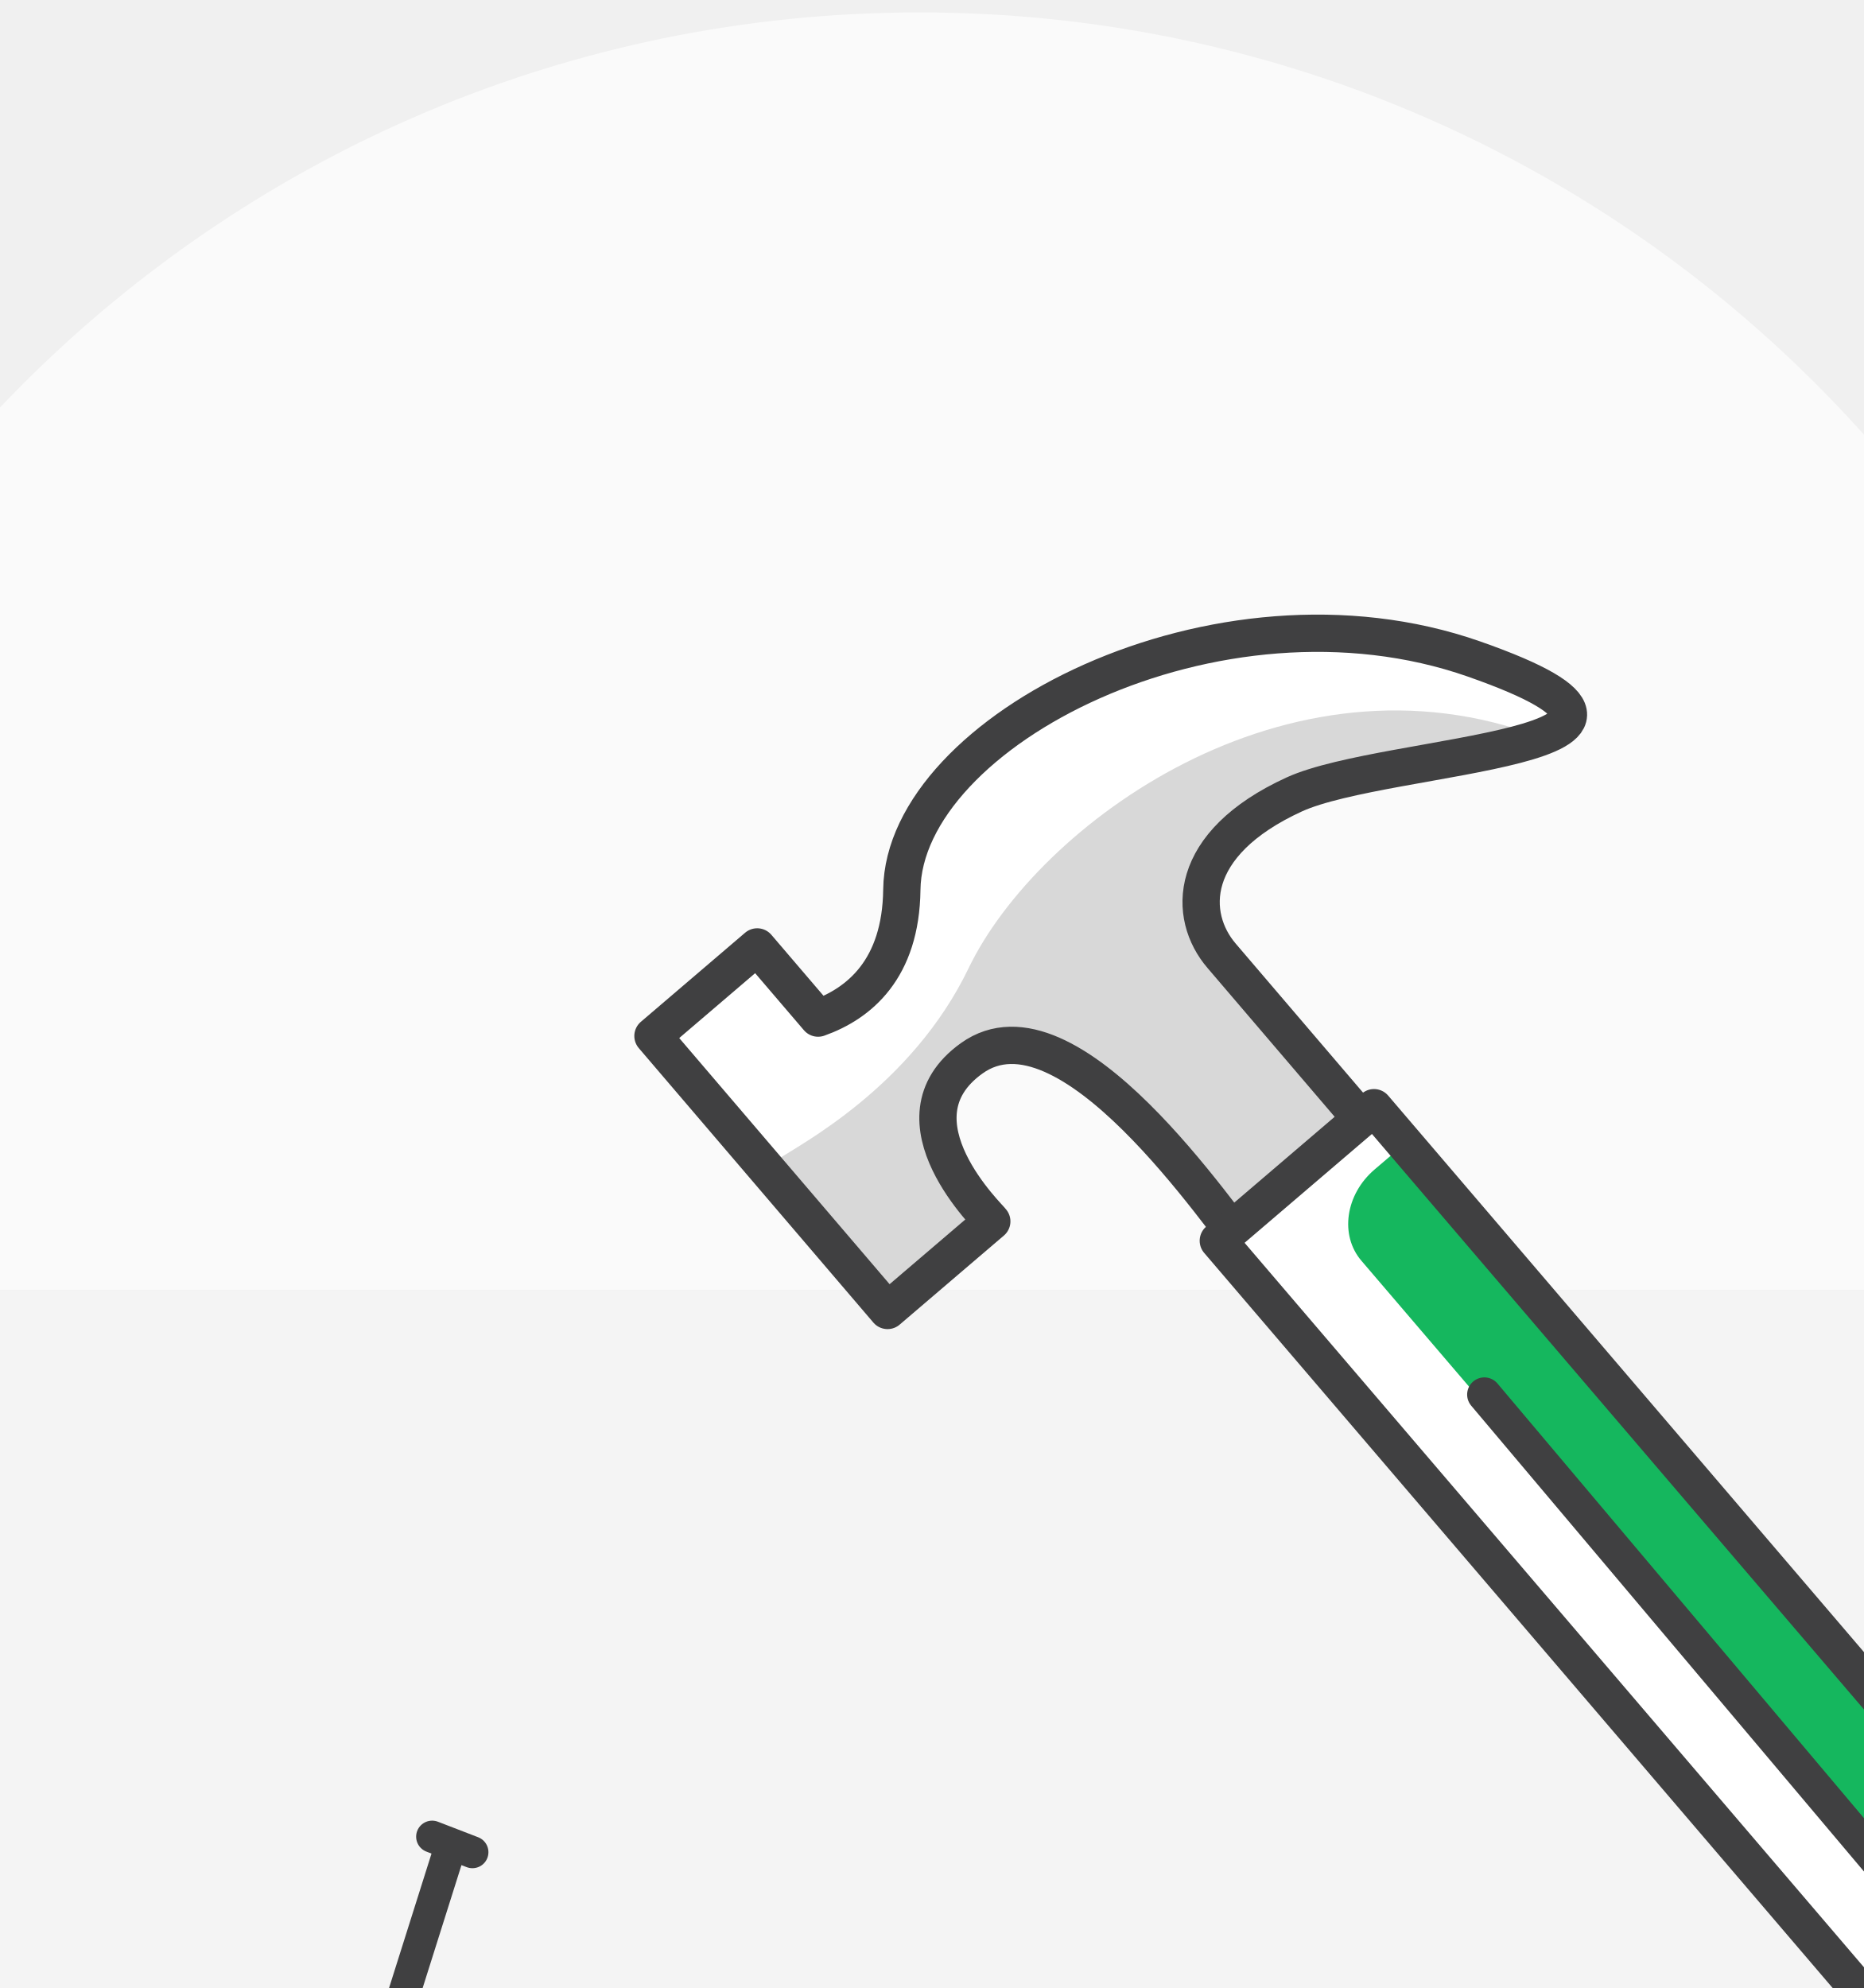
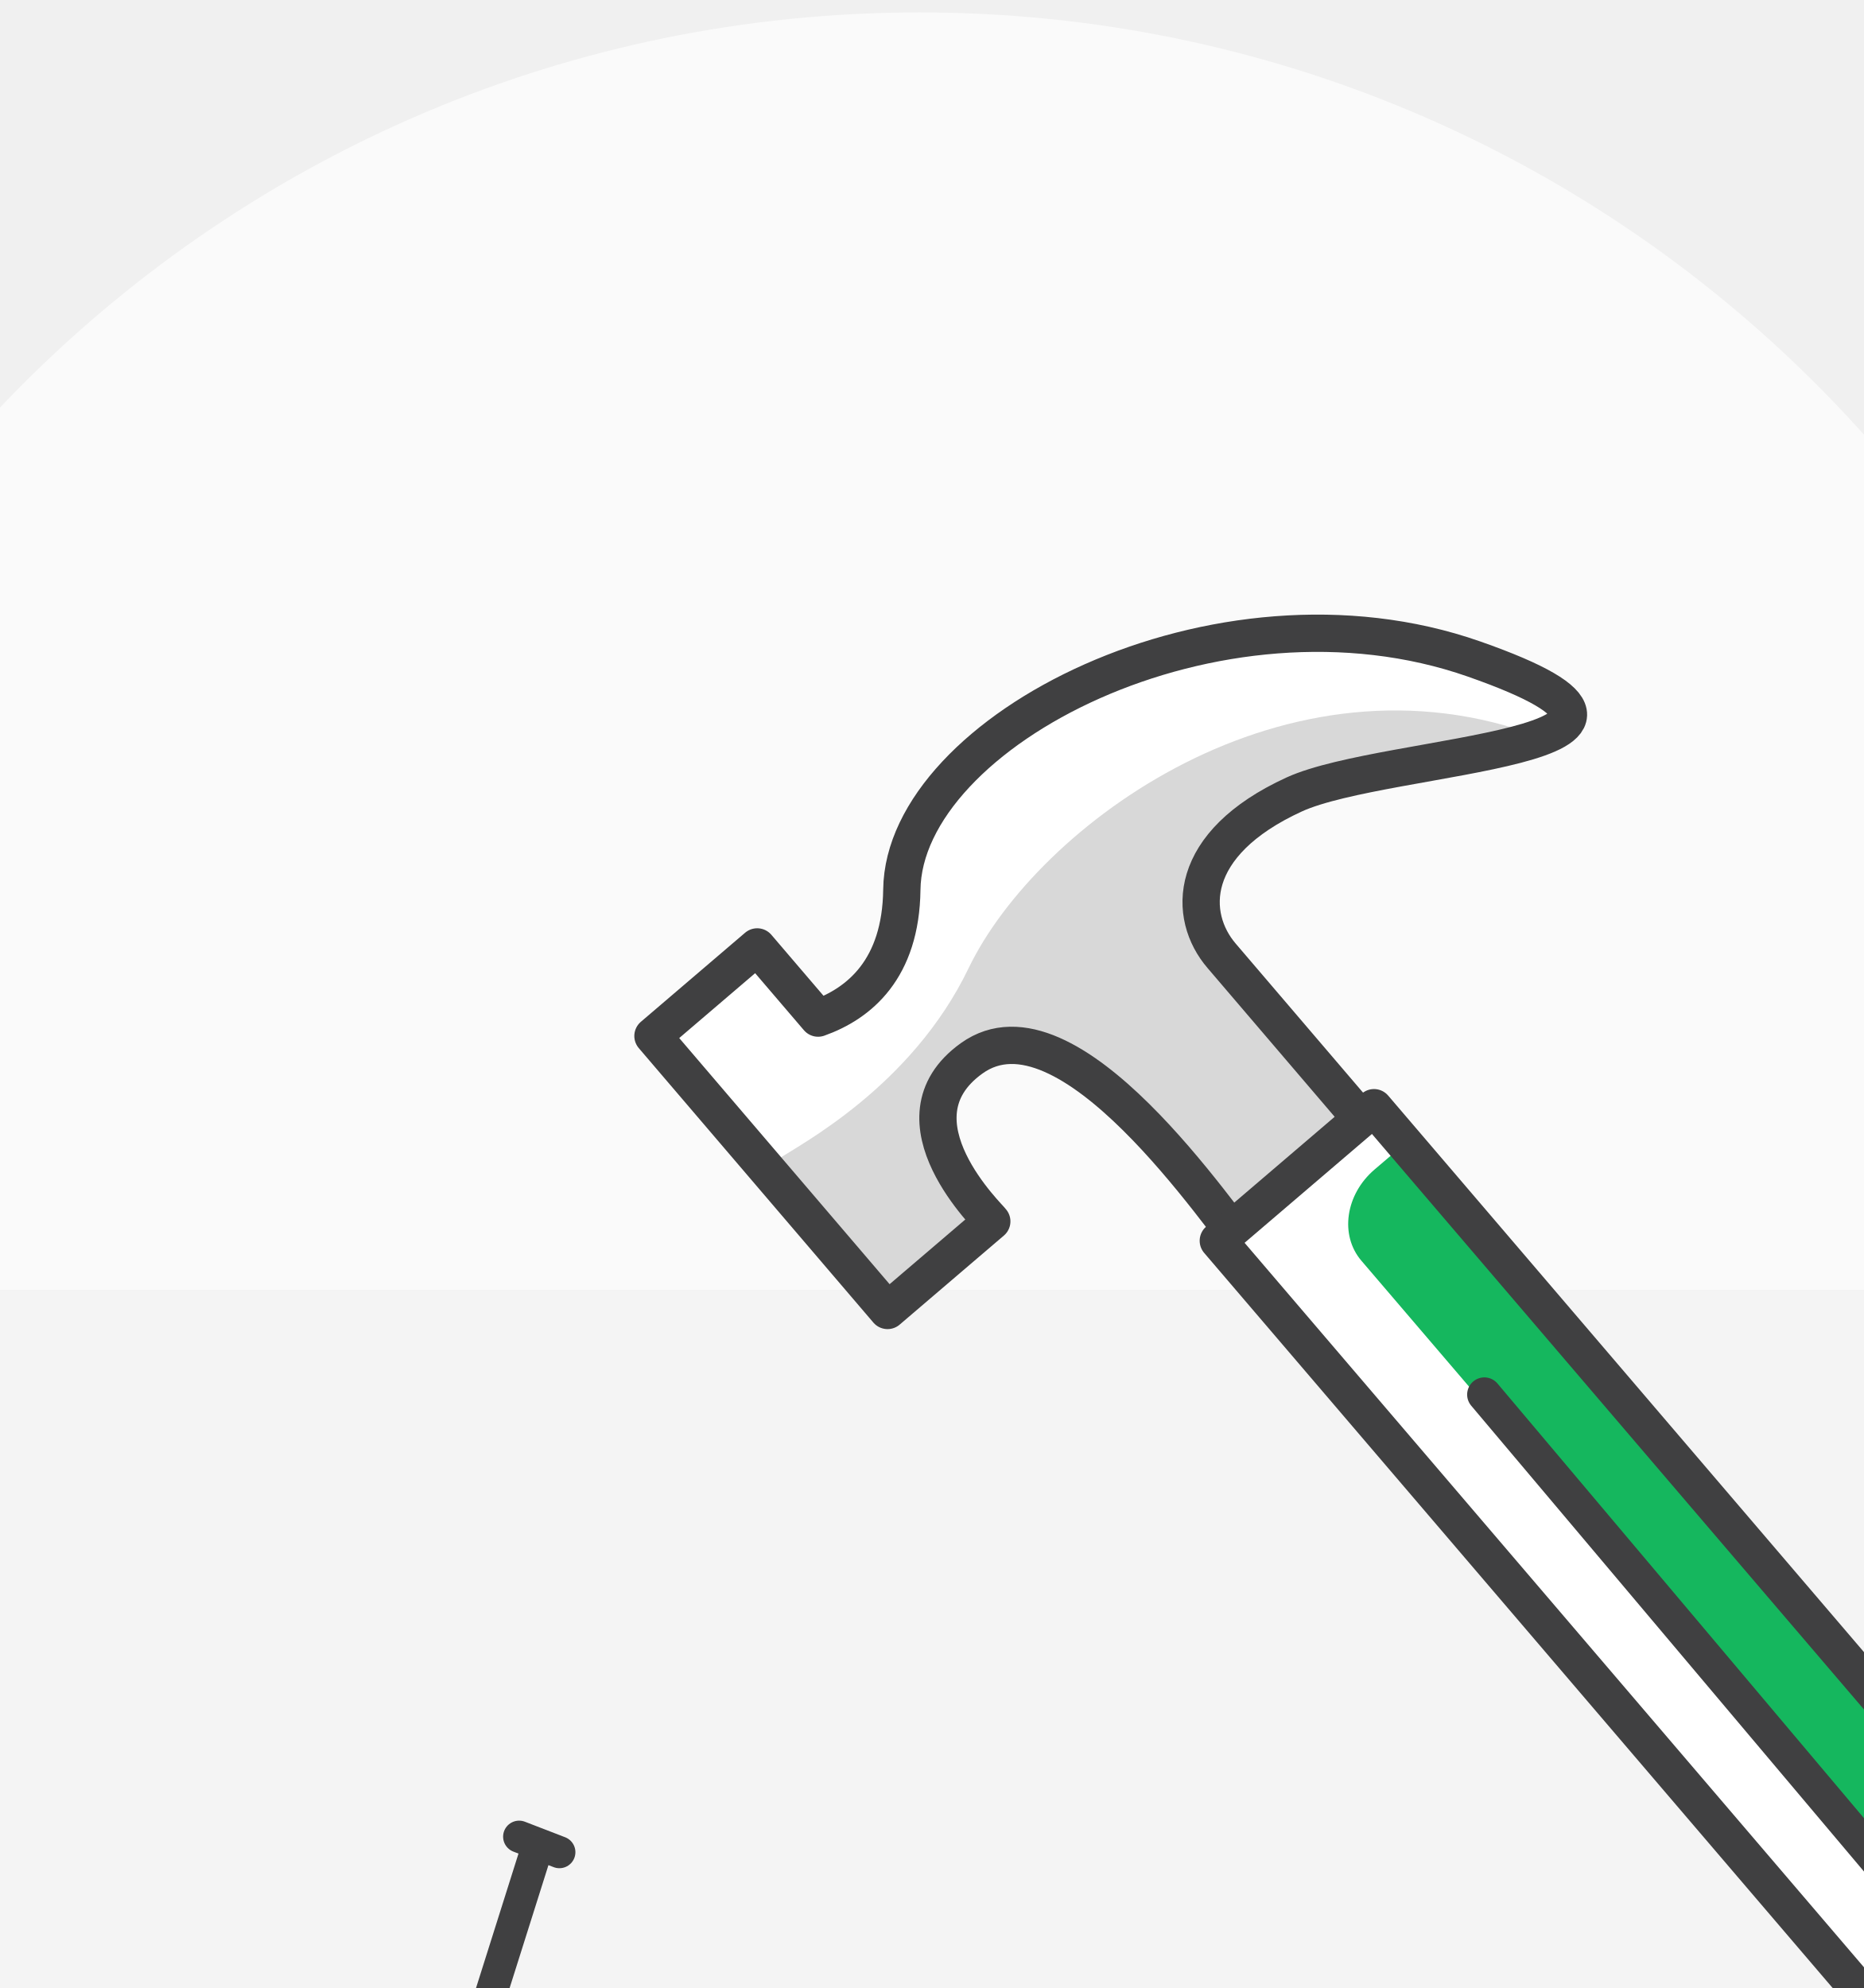
<svg xmlns="http://www.w3.org/2000/svg" version="1.1" x="0px" y="0px" viewBox="89 12 150 160" style="enable-background:new 0 0 330.55 186.41;" xml:space="preserve">
  <defs>
    <style type="text/css">
      .st0{fill:#FAFAFA;}
      .st1{fill:#F4F4F4;}
      .st2{fill:none;stroke:#404041;stroke-width:2.578;stroke-linecap:round;stroke-linejoin:round;stroke-miterlimit:10;}
      .st3{fill:#FFFFFF;}
      .st4{fill:#D8D8D8;}
      .st5{fill:none;stroke:#404041;stroke-width:3;stroke-linecap:round;stroke-linejoin:round;stroke-miterlimit:10;}
      .st6{fill:#15B75E;}
      .st7{fill:#FFFFFF;stroke:#404041;stroke-width:2.767;stroke-linecap:round;stroke-linejoin:round;stroke-miterlimit:10;}
      .st8{fill:none;stroke:#F0F0F1;stroke-width:2;stroke-miterlimit:10;}
      .st9{fill:none;stroke:#9D9D9D;stroke-width:3;stroke-linecap:round;stroke-linejoin:round;stroke-miterlimit:10;}
    </style>
    <clipPath id="round-mask">
      <circle cy="115" r="102" cx="163" />
    </clipPath>
    <clipPath id="square-mask">
      <rect x="61" y="13" width="204" height="160" fill="#fff" />
    </clipPath>
  </defs>
  <g clip-path="url(#round-mask)">
    <g clip-path="url(#square-mask)">
      <g>
        <path class="st0" d="M265.56,114.9c0-56.55-45.84-102.39-102.39-102.39S60.78,58.35,60.78,114.9c0,0.31,0.02,0.61,0.02,0.92h204.75C265.55,115.51,265.56,115.21,265.56,114.9z" />
        <path class="st1" d="M247.09,173.57c11.47-16.38,18.26-36.28,18.45-57.75H60.8c0.19,21.47,6.98,41.37,18.45,57.75H247.09z" />
      </g>
      <g transform="translate(20 0)">
-         <g transform="translate(8)">
+         <g transform="translate(15)">
          <line class="st2" x1="93.36" y1="172.96" x2="97.22" y2="160.74" />
          <line class="st2" x1="95.78" y1="159.82" x2="99.02" y2="161.07" />
        </g>
        <g id="hammer">
-           <animateTransform id="anim4" attributeType="XML" attributeName="transform" type="translate" begin="0s" dur="1s" from="-10 -43" to="-10 -43" repeatCount="indefinite" additive="sum" />
-           <animateTransform id="anim3" attributeType="XML" attributeName="transform" type="rotate" begin="0s" dur="1s" values="-21 380 195; 0 380 195; 0 380 195; -21 380 195;" keySplines=" 0 0 1 1; 0 0 1 1; 0.68 0.14 0.72 0.25;" keyTimes="0; 0.5; 0.6; 1" calcMode="spline" repeatCount="indefinite" additive="sum" />
+           <animateTransform id="anim4" attributeType="XML" attributeName="transform" type="translate" begin="0s" dur="1s" from="0 -43" to="0 -43" repeatCount="indefinite" additive="sum" />
+           <animateTransform id="anim3" attributeType="XML" attributeName="transform" type="rotate" begin="0s" dur="1s" values="-21 380 195; -1 380 195; -1 380 195; -21 380 195;" keySplines=" 0 0 1 1; 0 0 1 1; 0.68 0.14 0.72 0.25;" keyTimes="0; 0.5; 0.6; 1" calcMode="spline" repeatCount="indefinite" additive="sum" />
          <g>
            <g>
              <path class="st3" d="M187.63,65.04c-20.68-7.25-45.9,5.84-46.05,18.57c-0.08,6.38-3.42,9.15-6.74,10.33l-4.9-5.73l-8.39,7.17l18.88,22.09l8.39-7.17c-0.02-0.15-8.56-8.16-1.61-13.13c7.77-5.55,19.94,12.84,22.57,15.94l10.52-8.99c0,0-10.23-11.98-12.98-15.19c-2.75-3.2-2.85-9.01,5.84-12.99C180.66,72.51,208.47,72.34,187.63,65.04z" />
            </g>
            <path class="st4" d="M173.16,75.94c4.27-1.96,15.11-2.85,19.82-4.61c-20.47-7.76-40.5,7.11-46.02,18.58c-4.61,9.59-13.65,14.24-15.39,15.42l9.73,11.38l7.31-6.25c-0.45-0.57-0.9-1.22-1.31-1.93c-2.09-2.66-5.1-7.8-0.1-11.37c4.45-3.18,10.35,1.5,15.07,6.66c3.35,2.9,6.34,6.39,8.22,8.66l9.79-8.37c0,0-10.23-11.98-12.98-15.19C164.57,85.72,164.47,79.92,173.16,75.94z" />
            <path class="st5" d="M187.63,65.04c-20.68-7.25-45.9,5.84-46.05,18.57c-0.08,6.38-3.42,9.15-6.74,10.33l-4.9-5.73l-8.39,7.17l18.88,22.09l8.39-7.17c-0.02-0.15-8.56-8.16-1.61-13.13c7.77-5.55,19.94,12.84,22.57,15.94l10.52-8.99c0,0-10.23-11.98-12.98-15.19c-2.75-3.2-2.85-9.01,5.84-12.99C180.66,72.51,208.47,72.34,187.63,65.04z" />
          </g>
          <path class="st3" d="M249.62,189.27l-6.41,5.48c-1.69,1.44-4.23,1.25-5.67-0.44l-70.49-82.45l12.53-10.71l70.49,82.45C251.51,185.29,251.31,187.83,249.62,189.27z" />
          <path class="st6" d="M249.52,189.36c1.74-1.49,1.95-4.11,0.46-5.85l-67.91-79.42c-0.07,0.04-0.14,0.07-0.2,0.12l-2.25,1.92c-2.34,2-2.81,5.28-1.06,7.33l67.46,78.9L249.52,189.36z" />
          <path class="st5" d="M249.62,189.27l-6.41,5.48c-1.69,1.44-4.23,1.25-5.67-0.44l-70.49-82.45l12.53-10.71l70.49,82.45C251.51,185.29,251.31,187.83,249.62,189.27z" />
          <line class="st7" x1="188.46" y1="124.24" x2="236.52" y2="181.24" />
          <g opacity="0">
            <animate id="anim1" attributeName="opacity" from="0" to="1" dur="0.1s" begin="anim3.begin+0.5s;anim2.end+0.8s" fill="freeze" />
            <animate id="anim2" attributeName="opacity" from="1" to="0" dur="0.1s" begin="anim1.end" fill="freeze" />
            <line class="st9" x1="197.52" y1="55.47" x2="217.22" y2="38.48" />
            <line class="st9" x1="202.32" y1="62.96" x2="236.52" y2="49.14" />
          </g>
        </g>
        <line class="st8" x1="11.78" y1="173.57" x2="318.45" y2="173.57" />
        <rect x="215.56" y="174.57" class="st3" width="48.31" height="23.68" />
      </g>
    </g>
  </g>
</svg>
